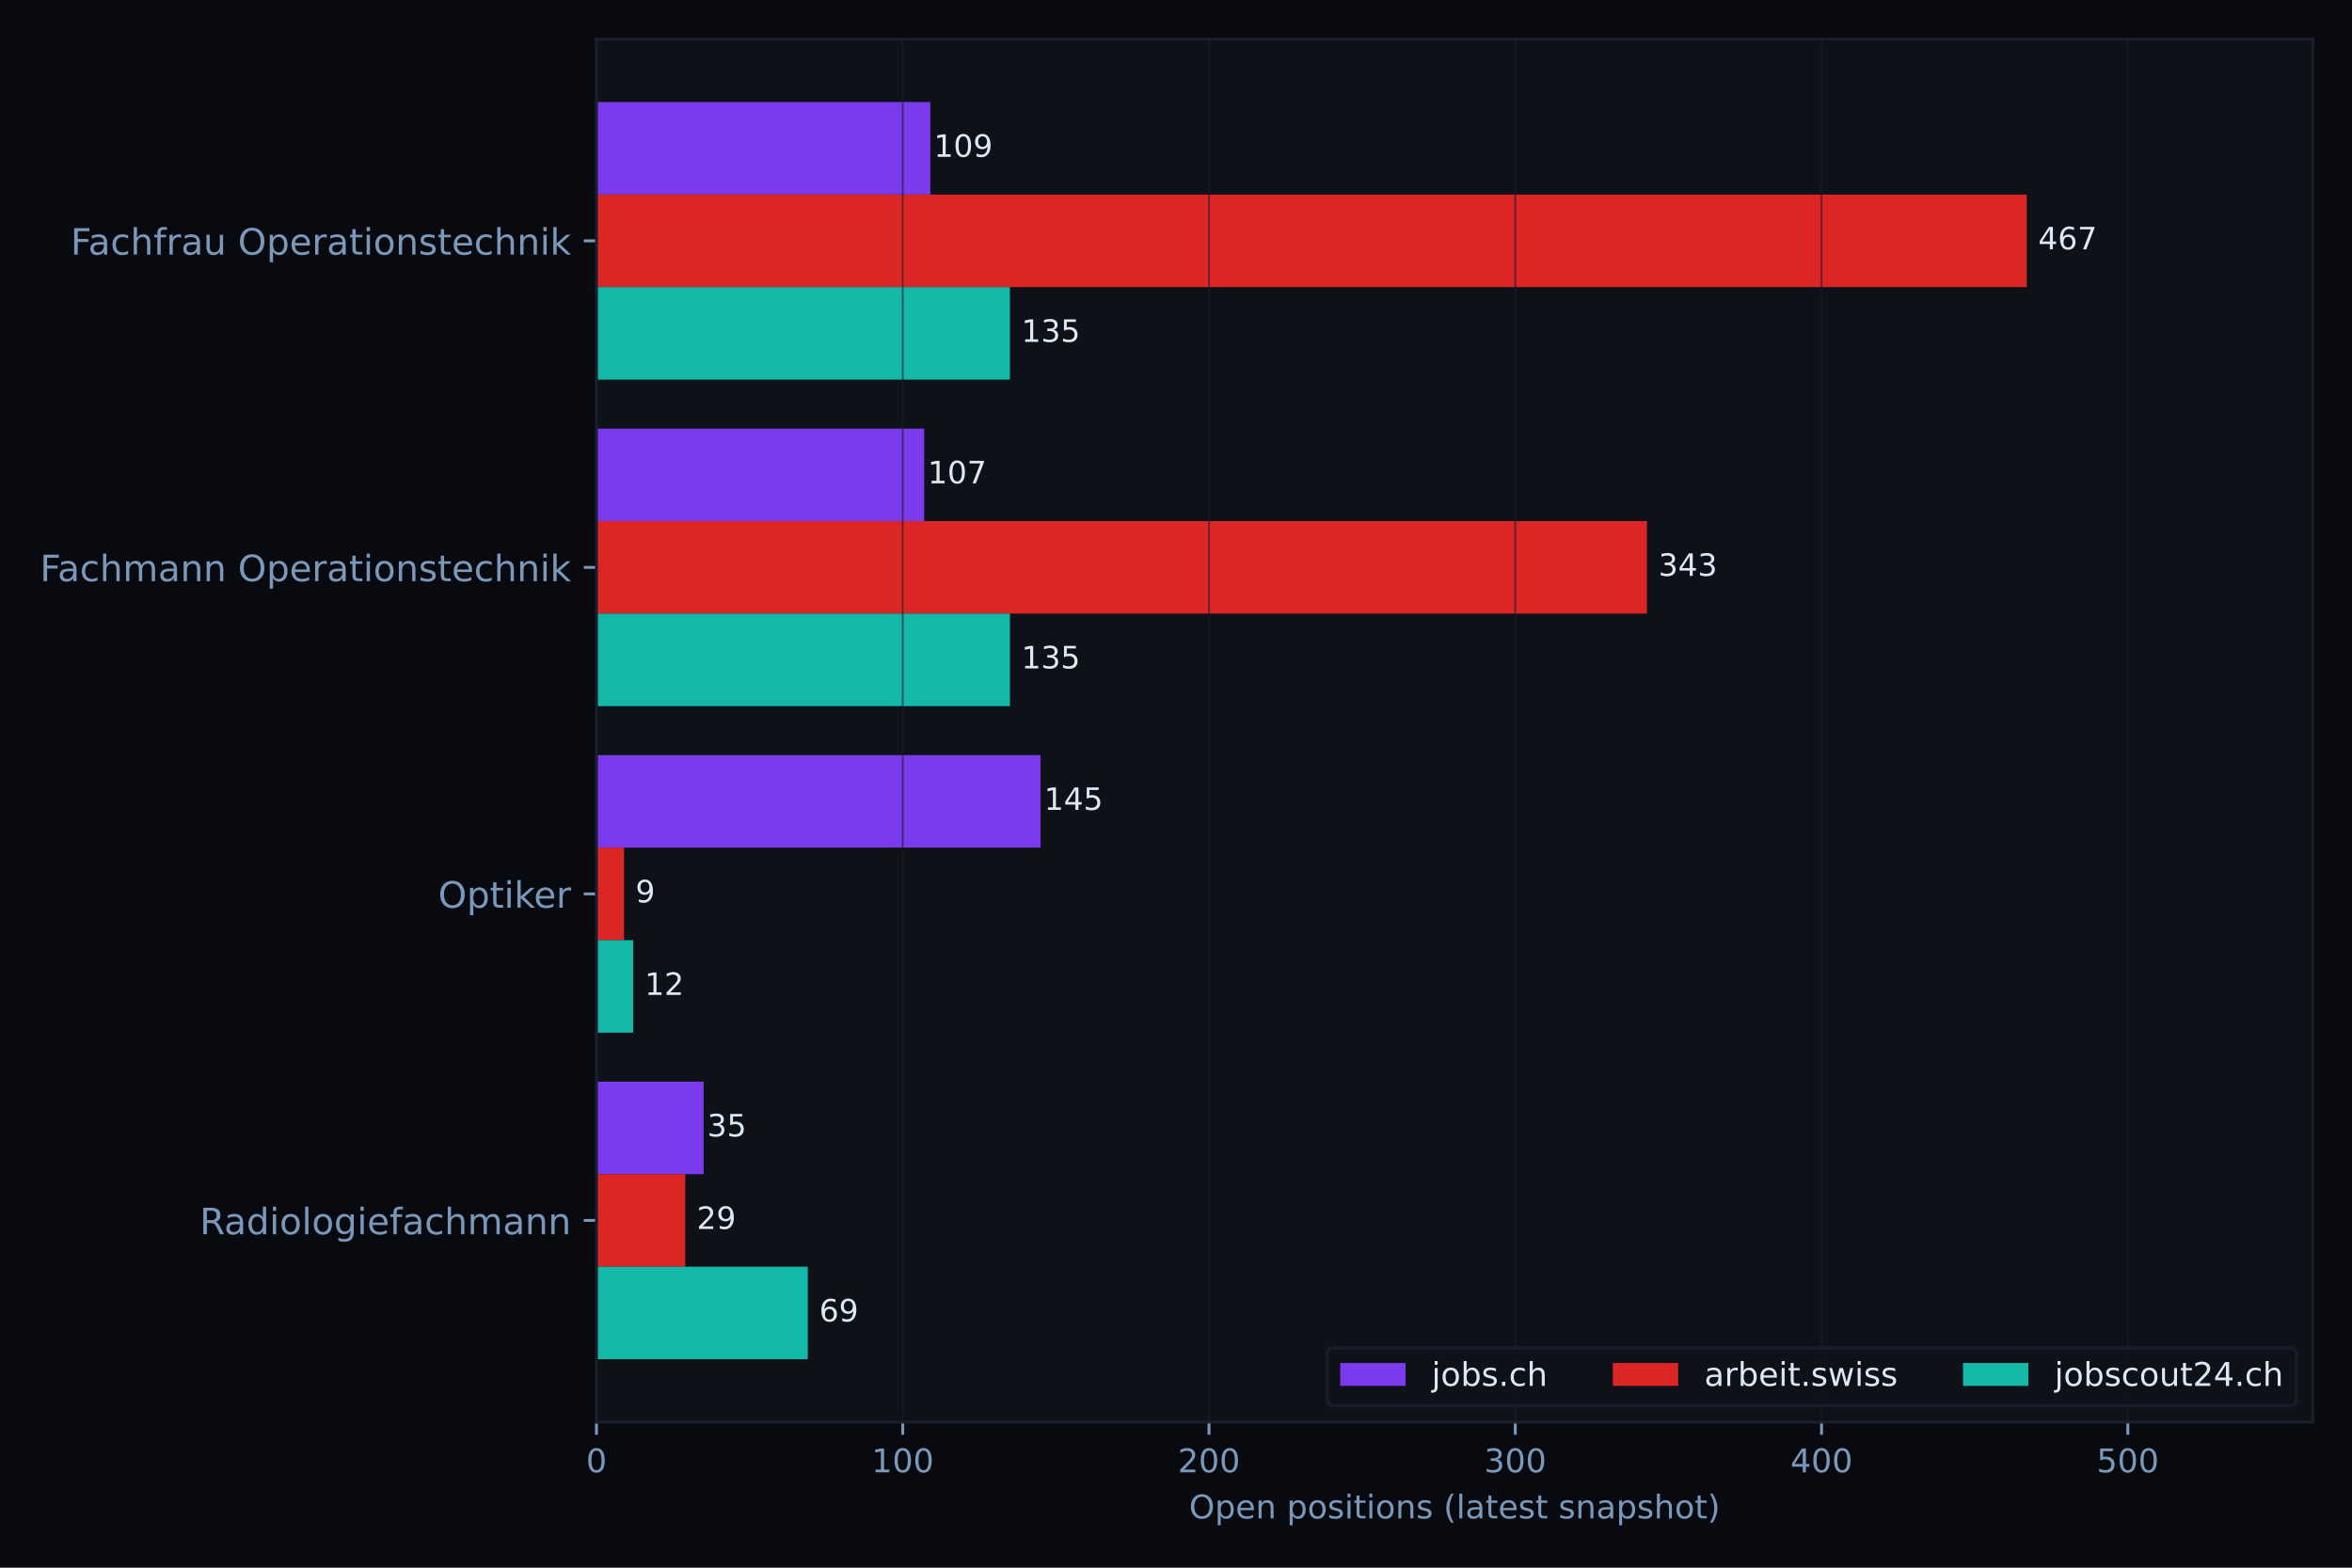
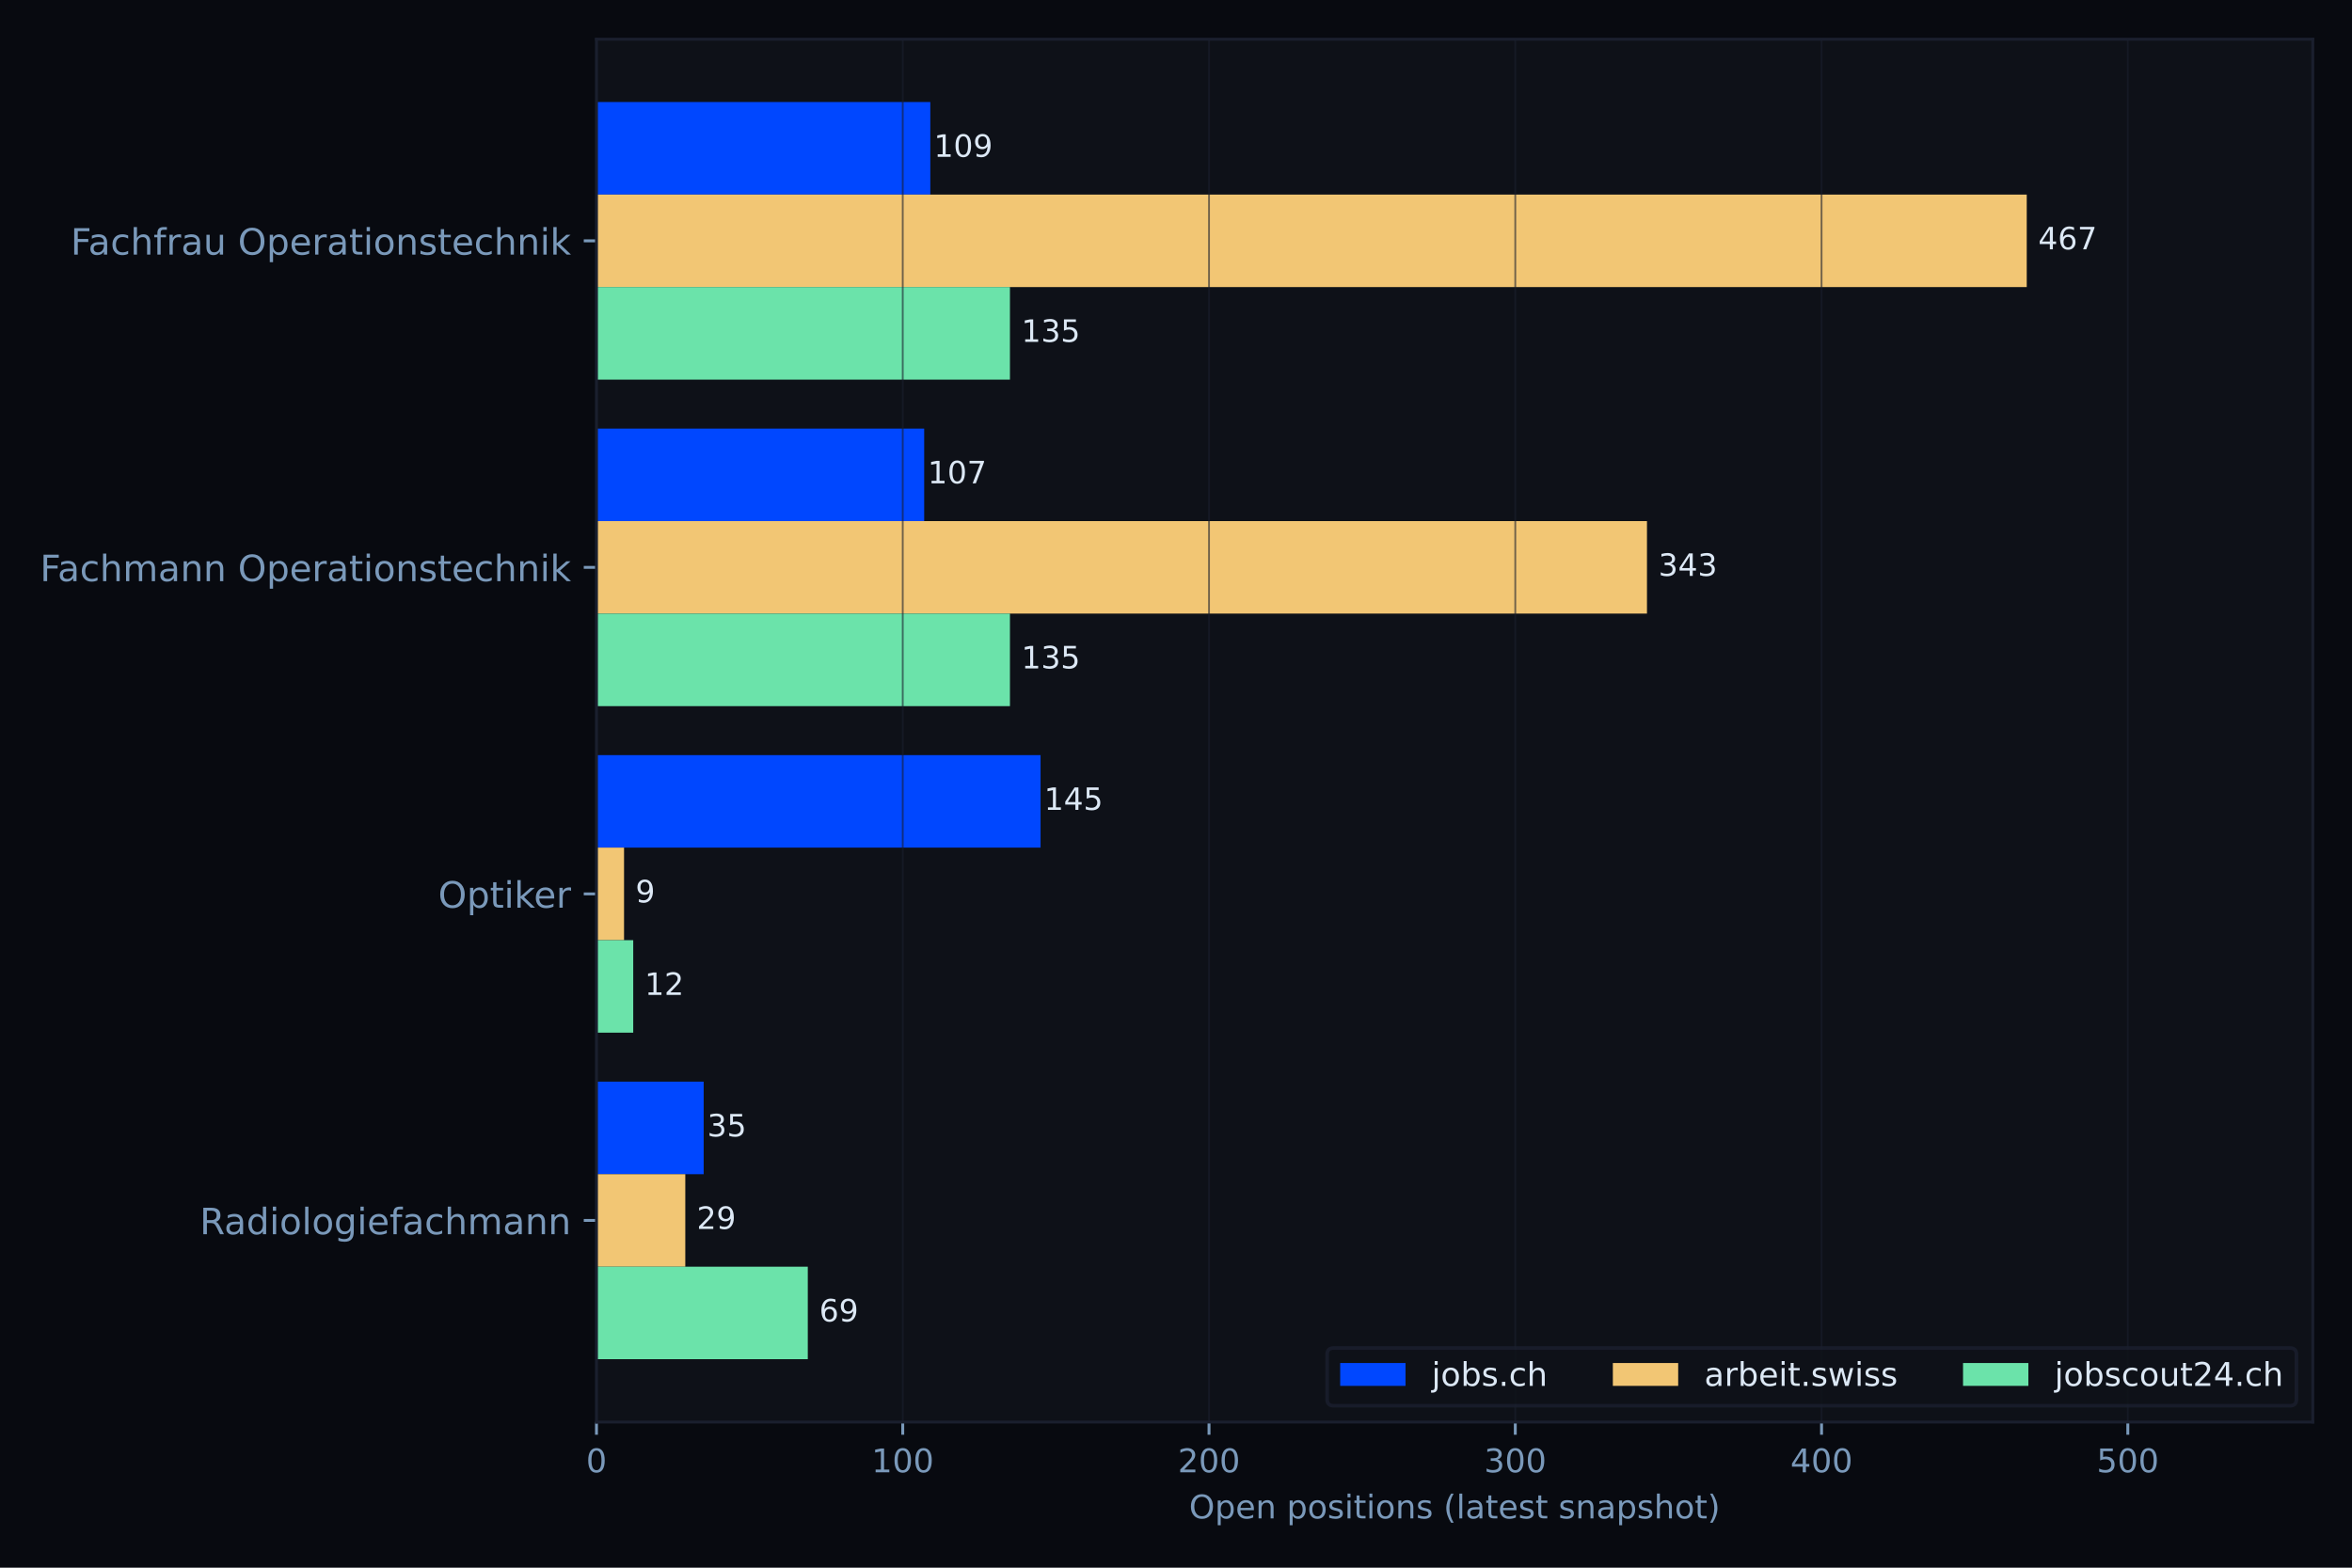
<svg xmlns="http://www.w3.org/2000/svg" xmlns:xlink="http://www.w3.org/1999/xlink" width="648pt" height="432pt" viewBox="0 0 648 432" version="1.1">
  <defs>
    <style type="text/css">*{stroke-linejoin: round; stroke-linecap: butt}</style>
  </defs>
  <g id="figure_1">
    <g id="patch_1">
      <path d="M 0 432  L 648 432  L 648 0  L 0 0  z " style="fill: #080a10" />
    </g>
    <g id="axes_1">
      <g id="patch_2">
        <path d="M 164.336 391.873  L 637.2 391.873  L 637.2 10.8  L 164.336 10.8  z " style="fill: #0e1118" />
      </g>
      <g id="patch_3">
-         <path d="M 164.336 28.121  L 256.31 28.121  L 256.31 53.616  L 164.336 53.616  z " clip-path="url(#p403a630631)" style="fill: #7c3aed" />
+         <path d="M 164.336 28.121  L 256.31 28.121  L 256.31 53.616  L 164.336 53.616  z " clip-path="url(#p403a630631)" style="fill: #0047ff" />
      </g>
      <g id="patch_4">
-         <path d="M 164.336 118.103  L 254.623 118.103  L 254.623 143.598  L 164.336 143.598  z " clip-path="url(#p403a630631)" style="fill: #7c3aed" />
+         <path d="M 164.336 118.103  L 254.623 118.103  L 254.623 143.598  L 164.336 143.598  z " clip-path="url(#p403a630631)" style="fill: #0047ff" />
      </g>
      <g id="patch_5">
-         <path d="M 164.336 208.085  L 286.687 208.085  L 286.687 233.58  L 164.336 233.58  z " clip-path="url(#p403a630631)" style="fill: #7c3aed" />
+         <path d="M 164.336 208.085  L 286.687 208.085  L 286.687 233.58  L 164.336 233.58  z " clip-path="url(#p403a630631)" style="fill: #0047ff" />
      </g>
      <g id="patch_6">
-         <path d="M 164.336 298.067  L 193.869 298.067  L 193.869 323.562  L 164.336 323.562  z " clip-path="url(#p403a630631)" style="fill: #7c3aed" />
+         <path d="M 164.336 298.067  L 193.869 298.067  L 193.869 323.562  L 164.336 323.562  z " clip-path="url(#p403a630631)" style="fill: #0047ff" />
      </g>
      <g id="patch_7">
-         <path d="M 164.336 53.616  L 558.389 53.616  L 558.389 79.111  L 164.336 79.111  z " clip-path="url(#p403a630631)" style="fill: #dc2626" />
+         <path d="M 164.336 53.616  L 558.389 53.616  L 558.389 79.111  L 164.336 79.111  z " clip-path="url(#p403a630631)" style="fill: #f2c674" />
      </g>
      <g id="patch_8">
-         <path d="M 164.336 143.598  L 453.759 143.598  L 453.759 169.093  L 164.336 169.093  z " clip-path="url(#p403a630631)" style="fill: #dc2626" />
+         <path d="M 164.336 143.598  L 453.759 143.598  L 453.759 169.093  L 164.336 169.093  z " clip-path="url(#p403a630631)" style="fill: #f2c674" />
      </g>
      <g id="patch_9">
-         <path d="M 164.336 233.58  L 171.931 233.58  L 171.931 259.075  L 164.336 259.075  z " clip-path="url(#p403a630631)" style="fill: #dc2626" />
+         <path d="M 164.336 233.58  L 171.931 233.58  L 171.931 259.075  L 164.336 259.075  z " clip-path="url(#p403a630631)" style="fill: #f2c674" />
      </g>
      <g id="patch_10">
-         <path d="M 164.336 323.562  L 188.806 323.562  L 188.806 349.056  L 164.336 349.056  z " clip-path="url(#p403a630631)" style="fill: #dc2626" />
+         <path d="M 164.336 323.562  L 188.806 323.562  L 188.806 349.056  L 164.336 349.056  z " clip-path="url(#p403a630631)" style="fill: #f2c674" />
      </g>
      <g id="patch_11">
-         <path d="M 164.336 79.111  L 278.249 79.111  L 278.249 104.606  L 164.336 104.606  z " clip-path="url(#p403a630631)" style="fill: #14b8a6" />
+         <path d="M 164.336 79.111  L 278.249 79.111  L 278.249 104.606  L 164.336 104.606  z " clip-path="url(#p403a630631)" style="fill: #6be3aa" />
      </g>
      <g id="patch_12">
-         <path d="M 164.336 169.093  L 278.249 169.093  L 278.249 194.588  L 164.336 194.588  z " clip-path="url(#p403a630631)" style="fill: #14b8a6" />
+         <path d="M 164.336 169.093  L 278.249 169.093  L 278.249 194.588  L 164.336 194.588  z " clip-path="url(#p403a630631)" style="fill: #6be3aa" />
      </g>
      <g id="patch_13">
-         <path d="M 164.336 259.075  L 174.462 259.075  L 174.462 284.569  L 164.336 284.569  z " clip-path="url(#p403a630631)" style="fill: #14b8a6" />
+         <path d="M 164.336 259.075  L 174.462 259.075  L 174.462 284.569  L 164.336 284.569  z " clip-path="url(#p403a630631)" style="fill: #6be3aa" />
      </g>
      <g id="patch_14">
-         <path d="M 164.336 349.056  L 222.558 349.056  L 222.558 374.551  L 164.336 374.551  z " clip-path="url(#p403a630631)" style="fill: #14b8a6" />
+         <path d="M 164.336 349.056  L 222.558 349.056  L 222.558 374.551  L 164.336 374.551  z " clip-path="url(#p403a630631)" style="fill: #6be3aa" />
      </g>
      <g id="matplotlib.axis_1">
        <g id="xtick_1">
          <g id="line2d_1">
            <path d="M 164.336 391.873  L 164.336 10.8  " clip-path="url(#p403a630631)" style="fill: none; stroke: #1a1f2e; stroke-opacity: 0.6; stroke-width: 0.5; stroke-linecap: square" />
          </g>
          <g id="line2d_2">
            <defs>
              <path id="mff3be124f5" d="M 0 0  L 0 3.5  " style="stroke: #7a99ba; stroke-width: 0.8" />
            </defs>
            <g>
              <use xlink:href="#mff3be124f5" x="164.336" y="391.873" style="fill: #7a99ba; stroke: #7a99ba; stroke-width: 0.8" />
            </g>
          </g>
          <g id="text_1">
            <g style="fill: #7a99ba" transform="translate(161.4732 405.7113) scale(0.09 -0.09)">
              <defs>
                <path id="DejaVuSans-30" d="M 2034 4250  Q 1547 4250 1301 3770  Q 1056 3291 1056 2328  Q 1056 1369 1301 889  Q 1547 409 2034 409  Q 2525 409 2770 889  Q 3016 1369 3016 2328  Q 3016 3291 2770 3770  Q 2525 4250 2034 4250  z M 2034 4750  Q 2819 4750 3233 4129  Q 3647 3509 3647 2328  Q 3647 1150 3233 529  Q 2819 -91 2034 -91  Q 1250 -91 836 529  Q 422 1150 422 2328  Q 422 3509 836 4129  Q 1250 4750 2034 4750  z " transform="scale(0.015625)" />
              </defs>
              <use xlink:href="#DejaVuSans-30" />
            </g>
          </g>
        </g>
        <g id="xtick_2">
          <g id="line2d_3">
            <path d="M 248.716 391.873  L 248.716 10.8  " clip-path="url(#p403a630631)" style="fill: none; stroke: #1a1f2e; stroke-opacity: 0.6; stroke-width: 0.5; stroke-linecap: square" />
          </g>
          <g id="line2d_4">
            <g>
              <use xlink:href="#mff3be124f5" x="248.716" y="391.873" style="fill: #7a99ba; stroke: #7a99ba; stroke-width: 0.8" />
            </g>
          </g>
          <g id="text_2">
            <g style="fill: #7a99ba" transform="translate(240.1267 405.7113) scale(0.09 -0.09)">
              <defs>
                <path id="DejaVuSans-31" d="M 794 531  L 1825 531  L 1825 4091  L 703 3866  L 703 4441  L 1819 4666  L 2450 4666  L 2450 531  L 3481 531  L 3481 0  L 794 0  L 794 531  z " transform="scale(0.015625)" />
              </defs>
              <use xlink:href="#DejaVuSans-31" />
              <use xlink:href="#DejaVuSans-30" x="63.623" />
              <use xlink:href="#DejaVuSans-30" x="127.246" />
            </g>
          </g>
        </g>
        <g id="xtick_3">
          <g id="line2d_5">
            <path d="M 333.096 391.873  L 333.096 10.8  " clip-path="url(#p403a630631)" style="fill: none; stroke: #1a1f2e; stroke-opacity: 0.6; stroke-width: 0.5; stroke-linecap: square" />
          </g>
          <g id="line2d_6">
            <g>
              <use xlink:href="#mff3be124f5" x="333.096" y="391.873" style="fill: #7a99ba; stroke: #7a99ba; stroke-width: 0.8" />
            </g>
          </g>
          <g id="text_3">
            <g style="fill: #7a99ba" transform="translate(324.5063 405.7113) scale(0.09 -0.09)">
              <defs>
                <path id="DejaVuSans-32" d="M 1228 531  L 3431 531  L 3431 0  L 469 0  L 469 531  Q 828 903 1448 1529  Q 2069 2156 2228 2338  Q 2531 2678 2651 2914  Q 2772 3150 2772 3378  Q 2772 3750 2511 3984  Q 2250 4219 1831 4219  Q 1534 4219 1204 4116  Q 875 4013 500 3803  L 500 4441  Q 881 4594 1212 4672  Q 1544 4750 1819 4750  Q 2544 4750 2975 4387  Q 3406 4025 3406 3419  Q 3406 3131 3298 2873  Q 3191 2616 2906 2266  Q 2828 2175 2409 1742  Q 1991 1309 1228 531  z " transform="scale(0.015625)" />
              </defs>
              <use xlink:href="#DejaVuSans-32" />
              <use xlink:href="#DejaVuSans-30" x="63.623" />
              <use xlink:href="#DejaVuSans-30" x="127.246" />
            </g>
          </g>
        </g>
        <g id="xtick_4">
          <g id="line2d_7">
            <path d="M 417.475 391.873  L 417.475 10.8  " clip-path="url(#p403a630631)" style="fill: none; stroke: #1a1f2e; stroke-opacity: 0.6; stroke-width: 0.5; stroke-linecap: square" />
          </g>
          <g id="line2d_8">
            <g>
              <use xlink:href="#mff3be124f5" x="417.475" y="391.873" style="fill: #7a99ba; stroke: #7a99ba; stroke-width: 0.8" />
            </g>
          </g>
          <g id="text_4">
            <g style="fill: #7a99ba" transform="translate(408.886 405.7113) scale(0.09 -0.09)">
              <defs>
                <path id="DejaVuSans-33" d="M 2597 2516  Q 3050 2419 3304 2112  Q 3559 1806 3559 1356  Q 3559 666 3084 287  Q 2609 -91 1734 -91  Q 1441 -91 1130 -33  Q 819 25 488 141  L 488 750  Q 750 597 1062 519  Q 1375 441 1716 441  Q 2309 441 2620 675  Q 2931 909 2931 1356  Q 2931 1769 2642 2001  Q 2353 2234 1838 2234  L 1294 2234  L 1294 2753  L 1863 2753  Q 2328 2753 2575 2939  Q 2822 3125 2822 3475  Q 2822 3834 2567 4026  Q 2313 4219 1838 4219  Q 1578 4219 1281 4162  Q 984 4106 628 3988  L 628 4550  Q 988 4650 1302 4700  Q 1616 4750 1894 4750  Q 2613 4750 3031 4423  Q 3450 4097 3450 3541  Q 3450 3153 3228 2886  Q 3006 2619 2597 2516  z " transform="scale(0.015625)" />
              </defs>
              <use xlink:href="#DejaVuSans-33" />
              <use xlink:href="#DejaVuSans-30" x="63.623" />
              <use xlink:href="#DejaVuSans-30" x="127.246" />
            </g>
          </g>
        </g>
        <g id="xtick_5">
          <g id="line2d_9">
            <path d="M 501.855 391.873  L 501.855 10.8  " clip-path="url(#p403a630631)" style="fill: none; stroke: #1a1f2e; stroke-opacity: 0.6; stroke-width: 0.5; stroke-linecap: square" />
          </g>
          <g id="line2d_10">
            <g>
              <use xlink:href="#mff3be124f5" x="501.855" y="391.873" style="fill: #7a99ba; stroke: #7a99ba; stroke-width: 0.8" />
            </g>
          </g>
          <g id="text_5">
            <g style="fill: #7a99ba" transform="translate(493.2656 405.7113) scale(0.09 -0.09)">
              <defs>
                <path id="DejaVuSans-34" d="M 2419 4116  L 825 1625  L 2419 1625  L 2419 4116  z M 2253 4666  L 3047 4666  L 3047 1625  L 3713 1625  L 3713 1100  L 3047 1100  L 3047 0  L 2419 0  L 2419 1100  L 313 1100  L 313 1709  L 2253 4666  z " transform="scale(0.015625)" />
              </defs>
              <use xlink:href="#DejaVuSans-34" />
              <use xlink:href="#DejaVuSans-30" x="63.623" />
              <use xlink:href="#DejaVuSans-30" x="127.246" />
            </g>
          </g>
        </g>
        <g id="xtick_6">
          <g id="line2d_11">
            <path d="M 586.235 391.873  L 586.235 10.8  " clip-path="url(#p403a630631)" style="fill: none; stroke: #1a1f2e; stroke-opacity: 0.6; stroke-width: 0.5; stroke-linecap: square" />
          </g>
          <g id="line2d_12">
            <g>
              <use xlink:href="#mff3be124f5" x="586.235" y="391.873" style="fill: #7a99ba; stroke: #7a99ba; stroke-width: 0.8" />
            </g>
          </g>
          <g id="text_6">
            <g style="fill: #7a99ba" transform="translate(577.6453 405.7113) scale(0.09 -0.09)">
              <defs>
                <path id="DejaVuSans-35" d="M 691 4666  L 3169 4666  L 3169 4134  L 1269 4134  L 1269 2991  Q 1406 3038 1543 3061  Q 1681 3084 1819 3084  Q 2600 3084 3056 2656  Q 3513 2228 3513 1497  Q 3513 744 3044 326  Q 2575 -91 1722 -91  Q 1428 -91 1123 -41  Q 819 9 494 109  L 494 744  Q 775 591 1075 516  Q 1375 441 1709 441  Q 2250 441 2565 725  Q 2881 1009 2881 1497  Q 2881 1984 2565 2268  Q 2250 2553 1709 2553  Q 1456 2553 1204 2497  Q 953 2441 691 2322  L 691 4666  z " transform="scale(0.015625)" />
              </defs>
              <use xlink:href="#DejaVuSans-35" />
              <use xlink:href="#DejaVuSans-30" x="63.623" />
              <use xlink:href="#DejaVuSans-30" x="127.246" />
            </g>
          </g>
        </g>
        <g id="text_7">
          <g style="fill: #7a99ba" transform="translate(327.6045 418.4216) scale(0.09 -0.09)">
            <defs>
              <path id="DejaVuSans-4f" d="M 2522 4238  Q 1834 4238 1429 3725  Q 1025 3213 1025 2328  Q 1025 1447 1429 934  Q 1834 422 2522 422  Q 3209 422 3611 934  Q 4013 1447 4013 2328  Q 4013 3213 3611 3725  Q 3209 4238 2522 4238  z M 2522 4750  Q 3503 4750 4090 4092  Q 4678 3434 4678 2328  Q 4678 1225 4090 567  Q 3503 -91 2522 -91  Q 1538 -91 948 565  Q 359 1222 359 2328  Q 359 3434 948 4092  Q 1538 4750 2522 4750  z " transform="scale(0.015625)" />
              <path id="DejaVuSans-70" d="M 1159 525  L 1159 -1331  L 581 -1331  L 581 3500  L 1159 3500  L 1159 2969  Q 1341 3281 1617 3432  Q 1894 3584 2278 3584  Q 2916 3584 3314 3078  Q 3713 2572 3713 1747  Q 3713 922 3314 415  Q 2916 -91 2278 -91  Q 1894 -91 1617 61  Q 1341 213 1159 525  z M 3116 1747  Q 3116 2381 2855 2742  Q 2594 3103 2138 3103  Q 1681 3103 1420 2742  Q 1159 2381 1159 1747  Q 1159 1113 1420 752  Q 1681 391 2138 391  Q 2594 391 2855 752  Q 3116 1113 3116 1747  z " transform="scale(0.015625)" />
              <path id="DejaVuSans-65" d="M 3597 1894  L 3597 1613  L 953 1613  Q 991 1019 1311 708  Q 1631 397 2203 397  Q 2534 397 2845 478  Q 3156 559 3463 722  L 3463 178  Q 3153 47 2828 -22  Q 2503 -91 2169 -91  Q 1331 -91 842 396  Q 353 884 353 1716  Q 353 2575 817 3079  Q 1281 3584 2069 3584  Q 2775 3584 3186 3129  Q 3597 2675 3597 1894  z M 3022 2063  Q 3016 2534 2758 2815  Q 2500 3097 2075 3097  Q 1594 3097 1305 2825  Q 1016 2553 972 2059  L 3022 2063  z " transform="scale(0.015625)" />
              <path id="DejaVuSans-6e" d="M 3513 2113  L 3513 0  L 2938 0  L 2938 2094  Q 2938 2591 2744 2837  Q 2550 3084 2163 3084  Q 1697 3084 1428 2787  Q 1159 2491 1159 1978  L 1159 0  L 581 0  L 581 3500  L 1159 3500  L 1159 2956  Q 1366 3272 1645 3428  Q 1925 3584 2291 3584  Q 2894 3584 3203 3211  Q 3513 2838 3513 2113  z " transform="scale(0.015625)" />
              <path id="DejaVuSans-20" transform="scale(0.015625)" />
              <path id="DejaVuSans-6f" d="M 1959 3097  Q 1497 3097 1228 2736  Q 959 2375 959 1747  Q 959 1119 1226 758  Q 1494 397 1959 397  Q 2419 397 2687 759  Q 2956 1122 2956 1747  Q 2956 2369 2687 2733  Q 2419 3097 1959 3097  z M 1959 3584  Q 2709 3584 3137 3096  Q 3566 2609 3566 1747  Q 3566 888 3137 398  Q 2709 -91 1959 -91  Q 1206 -91 779 398  Q 353 888 353 1747  Q 353 2609 779 3096  Q 1206 3584 1959 3584  z " transform="scale(0.015625)" />
              <path id="DejaVuSans-73" d="M 2834 3397  L 2834 2853  Q 2591 2978 2328 3040  Q 2066 3103 1784 3103  Q 1356 3103 1142 2972  Q 928 2841 928 2578  Q 928 2378 1081 2264  Q 1234 2150 1697 2047  L 1894 2003  Q 2506 1872 2764 1633  Q 3022 1394 3022 966  Q 3022 478 2636 193  Q 2250 -91 1575 -91  Q 1294 -91 989 -36  Q 684 19 347 128  L 347 722  Q 666 556 975 473  Q 1284 391 1588 391  Q 1994 391 2212 530  Q 2431 669 2431 922  Q 2431 1156 2273 1281  Q 2116 1406 1581 1522  L 1381 1569  Q 847 1681 609 1914  Q 372 2147 372 2553  Q 372 3047 722 3315  Q 1072 3584 1716 3584  Q 2034 3584 2315 3537  Q 2597 3491 2834 3397  z " transform="scale(0.015625)" />
              <path id="DejaVuSans-69" d="M 603 3500  L 1178 3500  L 1178 0  L 603 0  L 603 3500  z M 603 4863  L 1178 4863  L 1178 4134  L 603 4134  L 603 4863  z " transform="scale(0.015625)" />
              <path id="DejaVuSans-74" d="M 1172 4494  L 1172 3500  L 2356 3500  L 2356 3053  L 1172 3053  L 1172 1153  Q 1172 725 1289 603  Q 1406 481 1766 481  L 2356 481  L 2356 0  L 1766 0  Q 1100 0 847 248  Q 594 497 594 1153  L 594 3053  L 172 3053  L 172 3500  L 594 3500  L 594 4494  L 1172 4494  z " transform="scale(0.015625)" />
              <path id="DejaVuSans-28" d="M 1984 4856  Q 1566 4138 1362 3434  Q 1159 2731 1159 2009  Q 1159 1288 1364 580  Q 1569 -128 1984 -844  L 1484 -844  Q 1016 -109 783 600  Q 550 1309 550 2009  Q 550 2706 781 3412  Q 1013 4119 1484 4856  L 1984 4856  z " transform="scale(0.015625)" />
              <path id="DejaVuSans-6c" d="M 603 4863  L 1178 4863  L 1178 0  L 603 0  L 603 4863  z " transform="scale(0.015625)" />
              <path id="DejaVuSans-61" d="M 2194 1759  Q 1497 1759 1228 1600  Q 959 1441 959 1056  Q 959 750 1161 570  Q 1363 391 1709 391  Q 2188 391 2477 730  Q 2766 1069 2766 1631  L 2766 1759  L 2194 1759  z M 3341 1997  L 3341 0  L 2766 0  L 2766 531  Q 2569 213 2275 61  Q 1981 -91 1556 -91  Q 1019 -91 701 211  Q 384 513 384 1019  Q 384 1609 779 1909  Q 1175 2209 1959 2209  L 2766 2209  L 2766 2266  Q 2766 2663 2505 2880  Q 2244 3097 1772 3097  Q 1472 3097 1187 3025  Q 903 2953 641 2809  L 641 3341  Q 956 3463 1253 3523  Q 1550 3584 1831 3584  Q 2591 3584 2966 3190  Q 3341 2797 3341 1997  z " transform="scale(0.015625)" />
              <path id="DejaVuSans-68" d="M 3513 2113  L 3513 0  L 2938 0  L 2938 2094  Q 2938 2591 2744 2837  Q 2550 3084 2163 3084  Q 1697 3084 1428 2787  Q 1159 2491 1159 1978  L 1159 0  L 581 0  L 581 4863  L 1159 4863  L 1159 2956  Q 1366 3272 1645 3428  Q 1925 3584 2291 3584  Q 2894 3584 3203 3211  Q 3513 2838 3513 2113  z " transform="scale(0.015625)" />
              <path id="DejaVuSans-29" d="M 513 4856  L 1013 4856  Q 1481 4119 1714 3412  Q 1947 2706 1947 2009  Q 1947 1309 1714 600  Q 1481 -109 1013 -844  L 513 -844  Q 928 -128 1133 580  Q 1338 1288 1338 2009  Q 1338 2731 1133 3434  Q 928 4138 513 4856  z " transform="scale(0.015625)" />
            </defs>
            <use xlink:href="#DejaVuSans-4f" />
            <use xlink:href="#DejaVuSans-70" x="78.711" />
            <use xlink:href="#DejaVuSans-65" x="142.188" />
            <use xlink:href="#DejaVuSans-6e" x="203.711" />
            <use xlink:href="#DejaVuSans-20" x="267.09" />
            <use xlink:href="#DejaVuSans-70" x="298.877" />
            <use xlink:href="#DejaVuSans-6f" x="362.354" />
            <use xlink:href="#DejaVuSans-73" x="423.535" />
            <use xlink:href="#DejaVuSans-69" x="475.635" />
            <use xlink:href="#DejaVuSans-74" x="503.418" />
            <use xlink:href="#DejaVuSans-69" x="542.627" />
            <use xlink:href="#DejaVuSans-6f" x="570.41" />
            <use xlink:href="#DejaVuSans-6e" x="631.592" />
            <use xlink:href="#DejaVuSans-73" x="694.971" />
            <use xlink:href="#DejaVuSans-20" x="747.07" />
            <use xlink:href="#DejaVuSans-28" x="778.857" />
            <use xlink:href="#DejaVuSans-6c" x="817.871" />
            <use xlink:href="#DejaVuSans-61" x="845.654" />
            <use xlink:href="#DejaVuSans-74" x="906.934" />
            <use xlink:href="#DejaVuSans-65" x="946.143" />
            <use xlink:href="#DejaVuSans-73" x="1007.666" />
            <use xlink:href="#DejaVuSans-74" x="1059.766" />
            <use xlink:href="#DejaVuSans-20" x="1098.975" />
            <use xlink:href="#DejaVuSans-73" x="1130.762" />
            <use xlink:href="#DejaVuSans-6e" x="1182.861" />
            <use xlink:href="#DejaVuSans-61" x="1246.24" />
            <use xlink:href="#DejaVuSans-70" x="1307.52" />
            <use xlink:href="#DejaVuSans-73" x="1370.996" />
            <use xlink:href="#DejaVuSans-68" x="1423.096" />
            <use xlink:href="#DejaVuSans-6f" x="1486.475" />
            <use xlink:href="#DejaVuSans-74" x="1547.656" />
            <use xlink:href="#DejaVuSans-29" x="1586.865" />
          </g>
        </g>
      </g>
      <g id="matplotlib.axis_2">
        <g id="ytick_1">
          <g id="line2d_13">
            <defs>
              <path id="mdf66c61492" d="M 0 0  L -3.5 0  " style="stroke: #7a99ba; stroke-width: 0.8" />
            </defs>
            <g>
              <use xlink:href="#mdf66c61492" x="164.336" y="66.364" style="fill: #7a99ba; stroke: #7a99ba; stroke-width: 0.8" />
            </g>
          </g>
          <g id="text_8">
            <g style="fill: #7a99ba" transform="translate(19.46605 70.16295) scale(0.1 -0.1)">
              <defs>
                <path id="DejaVuSans-46" d="M 628 4666  L 3309 4666  L 3309 4134  L 1259 4134  L 1259 2759  L 3109 2759  L 3109 2228  L 1259 2228  L 1259 0  L 628 0  L 628 4666  z " transform="scale(0.015625)" />
                <path id="DejaVuSans-63" d="M 3122 3366  L 3122 2828  Q 2878 2963 2633 3030  Q 2388 3097 2138 3097  Q 1578 3097 1268 2742  Q 959 2388 959 1747  Q 959 1106 1268 751  Q 1578 397 2138 397  Q 2388 397 2633 464  Q 2878 531 3122 666  L 3122 134  Q 2881 22 2623 -34  Q 2366 -91 2075 -91  Q 1284 -91 818 406  Q 353 903 353 1747  Q 353 2603 823 3093  Q 1294 3584 2113 3584  Q 2378 3584 2631 3529  Q 2884 3475 3122 3366  z " transform="scale(0.015625)" />
                <path id="DejaVuSans-66" d="M 2375 4863  L 2375 4384  L 1825 4384  Q 1516 4384 1395 4259  Q 1275 4134 1275 3809  L 1275 3500  L 2222 3500  L 2222 3053  L 1275 3053  L 1275 0  L 697 0  L 697 3053  L 147 3053  L 147 3500  L 697 3500  L 697 3744  Q 697 4328 969 4595  Q 1241 4863 1831 4863  L 2375 4863  z " transform="scale(0.015625)" />
                <path id="DejaVuSans-72" d="M 2631 2963  Q 2534 3019 2420 3045  Q 2306 3072 2169 3072  Q 1681 3072 1420 2755  Q 1159 2438 1159 1844  L 1159 0  L 581 0  L 581 3500  L 1159 3500  L 1159 2956  Q 1341 3275 1631 3429  Q 1922 3584 2338 3584  Q 2397 3584 2469 3576  Q 2541 3569 2628 3553  L 2631 2963  z " transform="scale(0.015625)" />
                <path id="DejaVuSans-75" d="M 544 1381  L 544 3500  L 1119 3500  L 1119 1403  Q 1119 906 1312 657  Q 1506 409 1894 409  Q 2359 409 2629 706  Q 2900 1003 2900 1516  L 2900 3500  L 3475 3500  L 3475 0  L 2900 0  L 2900 538  Q 2691 219 2414 64  Q 2138 -91 1772 -91  Q 1169 -91 856 284  Q 544 659 544 1381  z M 1991 3584  L 1991 3584  z " transform="scale(0.015625)" />
                <path id="DejaVuSans-6b" d="M 581 4863  L 1159 4863  L 1159 1991  L 2875 3500  L 3609 3500  L 1753 1863  L 3688 0  L 2938 0  L 1159 1709  L 1159 0  L 581 0  L 581 4863  z " transform="scale(0.015625)" />
              </defs>
              <use xlink:href="#DejaVuSans-46" />
              <use xlink:href="#DejaVuSans-61" x="48.395" />
              <use xlink:href="#DejaVuSans-63" x="109.674" />
              <use xlink:href="#DejaVuSans-68" x="164.654" />
              <use xlink:href="#DejaVuSans-66" x="228.033" />
              <use xlink:href="#DejaVuSans-72" x="263.238" />
              <use xlink:href="#DejaVuSans-61" x="304.352" />
              <use xlink:href="#DejaVuSans-75" x="365.631" />
              <use xlink:href="#DejaVuSans-20" x="429.01" />
              <use xlink:href="#DejaVuSans-4f" x="460.797" />
              <use xlink:href="#DejaVuSans-70" x="539.508" />
              <use xlink:href="#DejaVuSans-65" x="602.984" />
              <use xlink:href="#DejaVuSans-72" x="664.508" />
              <use xlink:href="#DejaVuSans-61" x="705.621" />
              <use xlink:href="#DejaVuSans-74" x="766.9" />
              <use xlink:href="#DejaVuSans-69" x="806.109" />
              <use xlink:href="#DejaVuSans-6f" x="833.893" />
              <use xlink:href="#DejaVuSans-6e" x="895.074" />
              <use xlink:href="#DejaVuSans-73" x="958.453" />
              <use xlink:href="#DejaVuSans-74" x="1010.553" />
              <use xlink:href="#DejaVuSans-65" x="1049.762" />
              <use xlink:href="#DejaVuSans-63" x="1111.285" />
              <use xlink:href="#DejaVuSans-68" x="1166.266" />
              <use xlink:href="#DejaVuSans-6e" x="1229.645" />
              <use xlink:href="#DejaVuSans-69" x="1293.023" />
              <use xlink:href="#DejaVuSans-6b" x="1320.807" />
            </g>
          </g>
        </g>
        <g id="ytick_2">
          <g id="line2d_14">
            <g>
              <use xlink:href="#mdf66c61492" x="164.336" y="156.345" style="fill: #7a99ba; stroke: #7a99ba; stroke-width: 0.8" />
            </g>
          </g>
          <g id="text_9">
            <g style="fill: #7a99ba" transform="translate(11.01918 160.1447) scale(0.1 -0.1)">
              <defs>
                <path id="DejaVuSans-6d" d="M 3328 2828  Q 3544 3216 3844 3400  Q 4144 3584 4550 3584  Q 5097 3584 5394 3201  Q 5691 2819 5691 2113  L 5691 0  L 5113 0  L 5113 2094  Q 5113 2597 4934 2840  Q 4756 3084 4391 3084  Q 3944 3084 3684 2787  Q 3425 2491 3425 1978  L 3425 0  L 2847 0  L 2847 2094  Q 2847 2600 2669 2842  Q 2491 3084 2119 3084  Q 1678 3084 1418 2786  Q 1159 2488 1159 1978  L 1159 0  L 581 0  L 581 3500  L 1159 3500  L 1159 2956  Q 1356 3278 1631 3431  Q 1906 3584 2284 3584  Q 2666 3584 2933 3390  Q 3200 3197 3328 2828  z " transform="scale(0.015625)" />
              </defs>
              <use xlink:href="#DejaVuSans-46" />
              <use xlink:href="#DejaVuSans-61" x="48.395" />
              <use xlink:href="#DejaVuSans-63" x="109.674" />
              <use xlink:href="#DejaVuSans-68" x="164.654" />
              <use xlink:href="#DejaVuSans-6d" x="228.033" />
              <use xlink:href="#DejaVuSans-61" x="325.445" />
              <use xlink:href="#DejaVuSans-6e" x="386.725" />
              <use xlink:href="#DejaVuSans-6e" x="450.104" />
              <use xlink:href="#DejaVuSans-20" x="513.482" />
              <use xlink:href="#DejaVuSans-4f" x="545.27" />
              <use xlink:href="#DejaVuSans-70" x="623.98" />
              <use xlink:href="#DejaVuSans-65" x="687.457" />
              <use xlink:href="#DejaVuSans-72" x="748.98" />
              <use xlink:href="#DejaVuSans-61" x="790.094" />
              <use xlink:href="#DejaVuSans-74" x="851.373" />
              <use xlink:href="#DejaVuSans-69" x="890.582" />
              <use xlink:href="#DejaVuSans-6f" x="918.365" />
              <use xlink:href="#DejaVuSans-6e" x="979.547" />
              <use xlink:href="#DejaVuSans-73" x="1042.926" />
              <use xlink:href="#DejaVuSans-74" x="1095.025" />
              <use xlink:href="#DejaVuSans-65" x="1134.234" />
              <use xlink:href="#DejaVuSans-63" x="1195.758" />
              <use xlink:href="#DejaVuSans-68" x="1250.738" />
              <use xlink:href="#DejaVuSans-6e" x="1314.117" />
              <use xlink:href="#DejaVuSans-69" x="1377.496" />
              <use xlink:href="#DejaVuSans-6b" x="1405.279" />
            </g>
          </g>
        </g>
        <g id="ytick_3">
          <g id="line2d_15">
            <g>
              <use xlink:href="#mdf66c61492" x="164.336" y="246.327" style="fill: #7a99ba; stroke: #7a99ba; stroke-width: 0.8" />
            </g>
          </g>
          <g id="text_10">
            <g style="fill: #7a99ba" transform="translate(120.7254 250.1265) scale(0.1 -0.1)">
              <use xlink:href="#DejaVuSans-4f" />
              <use xlink:href="#DejaVuSans-70" x="78.711" />
              <use xlink:href="#DejaVuSans-74" x="142.188" />
              <use xlink:href="#DejaVuSans-69" x="181.396" />
              <use xlink:href="#DejaVuSans-6b" x="209.18" />
              <use xlink:href="#DejaVuSans-65" x="263.465" />
              <use xlink:href="#DejaVuSans-72" x="324.988" />
            </g>
          </g>
        </g>
        <g id="ytick_4">
          <g id="line2d_16">
            <g>
              <use xlink:href="#mdf66c61492" x="164.336" y="336.309" style="fill: #7a99ba; stroke: #7a99ba; stroke-width: 0.8" />
            </g>
          </g>
          <g id="text_11">
            <g style="fill: #7a99ba" transform="translate(55.0348 340.1082) scale(0.1 -0.1)">
              <defs>
                <path id="DejaVuSans-52" d="M 2841 2188  Q 3044 2119 3236 1894  Q 3428 1669 3622 1275  L 4263 0  L 3584 0  L 2988 1197  Q 2756 1666 2539 1819  Q 2322 1972 1947 1972  L 1259 1972  L 1259 0  L 628 0  L 628 4666  L 2053 4666  Q 2853 4666 3247 4331  Q 3641 3997 3641 3322  Q 3641 2881 3436 2590  Q 3231 2300 2841 2188  z M 1259 4147  L 1259 2491  L 2053 2491  Q 2509 2491 2742 2702  Q 2975 2913 2975 3322  Q 2975 3731 2742 3939  Q 2509 4147 2053 4147  L 1259 4147  z " transform="scale(0.015625)" />
                <path id="DejaVuSans-64" d="M 2906 2969  L 2906 4863  L 3481 4863  L 3481 0  L 2906 0  L 2906 525  Q 2725 213 2448 61  Q 2172 -91 1784 -91  Q 1150 -91 751 415  Q 353 922 353 1747  Q 353 2572 751 3078  Q 1150 3584 1784 3584  Q 2172 3584 2448 3432  Q 2725 3281 2906 2969  z M 947 1747  Q 947 1113 1208 752  Q 1469 391 1925 391  Q 2381 391 2643 752  Q 2906 1113 2906 1747  Q 2906 2381 2643 2742  Q 2381 3103 1925 3103  Q 1469 3103 1208 2742  Q 947 2381 947 1747  z " transform="scale(0.015625)" />
                <path id="DejaVuSans-67" d="M 2906 1791  Q 2906 2416 2648 2759  Q 2391 3103 1925 3103  Q 1463 3103 1205 2759  Q 947 2416 947 1791  Q 947 1169 1205 825  Q 1463 481 1925 481  Q 2391 481 2648 825  Q 2906 1169 2906 1791  z M 3481 434  Q 3481 -459 3084 -895  Q 2688 -1331 1869 -1331  Q 1566 -1331 1297 -1286  Q 1028 -1241 775 -1147  L 775 -588  Q 1028 -725 1275 -790  Q 1522 -856 1778 -856  Q 2344 -856 2625 -561  Q 2906 -266 2906 331  L 2906 616  Q 2728 306 2450 153  Q 2172 0 1784 0  Q 1141 0 747 490  Q 353 981 353 1791  Q 353 2603 747 3093  Q 1141 3584 1784 3584  Q 2172 3584 2450 3431  Q 2728 3278 2906 2969  L 2906 3500  L 3481 3500  L 3481 434  z " transform="scale(0.015625)" />
              </defs>
              <use xlink:href="#DejaVuSans-52" />
              <use xlink:href="#DejaVuSans-61" x="67.232" />
              <use xlink:href="#DejaVuSans-64" x="128.512" />
              <use xlink:href="#DejaVuSans-69" x="191.988" />
              <use xlink:href="#DejaVuSans-6f" x="219.771" />
              <use xlink:href="#DejaVuSans-6c" x="280.953" />
              <use xlink:href="#DejaVuSans-6f" x="308.736" />
              <use xlink:href="#DejaVuSans-67" x="369.918" />
              <use xlink:href="#DejaVuSans-69" x="433.395" />
              <use xlink:href="#DejaVuSans-65" x="461.178" />
              <use xlink:href="#DejaVuSans-66" x="522.701" />
              <use xlink:href="#DejaVuSans-61" x="557.906" />
              <use xlink:href="#DejaVuSans-63" x="619.186" />
              <use xlink:href="#DejaVuSans-68" x="674.166" />
              <use xlink:href="#DejaVuSans-6d" x="737.545" />
              <use xlink:href="#DejaVuSans-61" x="834.957" />
              <use xlink:href="#DejaVuSans-6e" x="896.236" />
              <use xlink:href="#DejaVuSans-6e" x="959.615" />
            </g>
          </g>
        </g>
      </g>
      <g id="patch_15">
        <path d="M 164.336 391.873  L 164.336 10.8  " style="fill: none; stroke: #1a1f2e; stroke-width: 0.8; stroke-linejoin: miter; stroke-linecap: square" />
      </g>
      <g id="patch_16">
        <path d="M 637.2 391.873  L 637.2 10.8  " style="fill: none; stroke: #1a1f2e; stroke-width: 0.8; stroke-linejoin: miter; stroke-linecap: square" />
      </g>
      <g id="patch_17">
        <path d="M 164.336 391.873  L 637.2 391.873  " style="fill: none; stroke: #1a1f2e; stroke-width: 0.8; stroke-linejoin: miter; stroke-linecap: square" />
      </g>
      <g id="patch_18">
        <path d="M 164.336 10.8  L 637.2 10.8  " style="fill: none; stroke: #1a1f2e; stroke-width: 0.8; stroke-linejoin: miter; stroke-linecap: square" />
      </g>
      <g id="text_12">
        <g style="fill: #dce8f5" transform="translate(257.289 43.21437) scale(0.085 -0.085)">
          <defs>
            <path id="DejaVuSans-39" d="M 703 97  L 703 672  Q 941 559 1184 500  Q 1428 441 1663 441  Q 2288 441 2617 861  Q 2947 1281 2994 2138  Q 2813 1869 2534 1725  Q 2256 1581 1919 1581  Q 1219 1581 811 2004  Q 403 2428 403 3163  Q 403 3881 828 4315  Q 1253 4750 1959 4750  Q 2769 4750 3195 4129  Q 3622 3509 3622 2328  Q 3622 1225 3098 567  Q 2575 -91 1691 -91  Q 1453 -91 1209 -44  Q 966 3 703 97  z M 1959 2075  Q 2384 2075 2632 2365  Q 2881 2656 2881 3163  Q 2881 3666 2632 3958  Q 2384 4250 1959 4250  Q 1534 4250 1286 3958  Q 1038 3666 1038 3163  Q 1038 2656 1286 2365  Q 1534 2075 1959 2075  z " transform="scale(0.015625)" />
          </defs>
          <use xlink:href="#DejaVuSans-31" />
          <use xlink:href="#DejaVuSans-30" x="63.623" />
          <use xlink:href="#DejaVuSans-39" x="127.246" />
        </g>
      </g>
      <g id="text_13">
        <g style="fill: #dce8f5" transform="translate(255.6014 133.1961) scale(0.085 -0.085)">
          <defs>
            <path id="DejaVuSans-37" d="M 525 4666  L 3525 4666  L 3525 4397  L 1831 0  L 1172 0  L 2766 4134  L 525 4134  L 525 4666  z " transform="scale(0.015625)" />
          </defs>
          <use xlink:href="#DejaVuSans-31" />
          <use xlink:href="#DejaVuSans-30" x="63.623" />
          <use xlink:href="#DejaVuSans-37" x="127.246" />
        </g>
      </g>
      <g id="text_14">
        <g style="fill: #dce8f5" transform="translate(287.6657 223.1779) scale(0.085 -0.085)">
          <use xlink:href="#DejaVuSans-31" />
          <use xlink:href="#DejaVuSans-34" x="63.623" />
          <use xlink:href="#DejaVuSans-35" x="127.246" />
        </g>
      </g>
      <g id="text_15">
        <g style="fill: #dce8f5" transform="translate(194.8481 313.1596) scale(0.085 -0.085)">
          <use xlink:href="#DejaVuSans-33" />
          <use xlink:href="#DejaVuSans-35" x="63.623" />
        </g>
      </g>
      <g id="text_16">
        <g style="fill: #dce8f5" transform="translate(561.5418 68.7092) scale(0.085 -0.085)">
          <defs>
            <path id="DejaVuSans-36" d="M 2113 2584  Q 1688 2584 1439 2293  Q 1191 2003 1191 1497  Q 1191 994 1439 701  Q 1688 409 2113 409  Q 2538 409 2786 701  Q 3034 994 3034 1497  Q 3034 2003 2786 2293  Q 2538 2584 2113 2584  z M 3366 4563  L 3366 3988  Q 3128 4100 2886 4159  Q 2644 4219 2406 4219  Q 1781 4219 1451 3797  Q 1122 3375 1075 2522  Q 1259 2794 1537 2939  Q 1816 3084 2150 3084  Q 2853 3084 3261 2657  Q 3669 2231 3669 1497  Q 3669 778 3244 343  Q 2819 -91 2113 -91  Q 1303 -91 875 529  Q 447 1150 447 2328  Q 447 3434 972 4092  Q 1497 4750 2381 4750  Q 2619 4750 2861 4703  Q 3103 4656 3366 4563  z " transform="scale(0.015625)" />
          </defs>
          <use xlink:href="#DejaVuSans-34" />
          <use xlink:href="#DejaVuSans-36" x="63.623" />
          <use xlink:href="#DejaVuSans-37" x="127.246" />
        </g>
      </g>
      <g id="text_17">
        <g style="fill: #dce8f5" transform="translate(456.911 158.691) scale(0.085 -0.085)">
          <use xlink:href="#DejaVuSans-33" />
          <use xlink:href="#DejaVuSans-34" x="63.623" />
          <use xlink:href="#DejaVuSans-33" x="127.246" />
        </g>
      </g>
      <g id="text_18">
        <g style="fill: #dce8f5" transform="translate(175.083 248.6727) scale(0.085 -0.085)">
          <use xlink:href="#DejaVuSans-39" />
        </g>
      </g>
      <g id="text_19">
        <g style="fill: #dce8f5" transform="translate(191.9589 338.6545) scale(0.085 -0.085)">
          <use xlink:href="#DejaVuSans-32" />
          <use xlink:href="#DejaVuSans-39" x="63.623" />
        </g>
      </g>
      <g id="text_20">
        <g style="fill: #dce8f5" transform="translate(281.4013 94.20403) scale(0.085 -0.085)">
          <use xlink:href="#DejaVuSans-31" />
          <use xlink:href="#DejaVuSans-33" x="63.623" />
          <use xlink:href="#DejaVuSans-35" x="127.246" />
        </g>
      </g>
      <g id="text_21">
        <g style="fill: #dce8f5" transform="translate(281.4013 184.1858) scale(0.085 -0.085)">
          <use xlink:href="#DejaVuSans-31" />
          <use xlink:href="#DejaVuSans-33" x="63.623" />
          <use xlink:href="#DejaVuSans-35" x="127.246" />
        </g>
      </g>
      <g id="text_22">
        <g style="fill: #dce8f5" transform="translate(177.6143 274.1675) scale(0.085 -0.085)">
          <use xlink:href="#DejaVuSans-31" />
          <use xlink:href="#DejaVuSans-32" x="63.623" />
        </g>
      </g>
      <g id="text_23">
        <g style="fill: #dce8f5" transform="translate(225.7108 364.1493) scale(0.085 -0.085)">
          <use xlink:href="#DejaVuSans-36" />
          <use xlink:href="#DejaVuSans-39" x="63.623" />
        </g>
      </g>
      <g id="legend_1">
        <g id="patch_19">
          <path d="M 367.435 387.373  L 630.9 387.373  Q 632.7 387.373 632.7 385.573  L 632.7 373.262  Q 632.7 371.462 630.9 371.462  L 367.435 371.462  Q 365.635 371.462 365.635 373.262  L 365.635 385.573  Q 365.635 387.373 367.435 387.373  z " style="fill: #0e1118; opacity: 0.8; stroke: #1a1f2e; stroke-linejoin: miter" />
        </g>
        <g id="patch_20">
-           <path d="M 369.235 381.901  L 387.235 381.901  L 387.235 375.601  L 369.235 375.601  z " style="fill: #7c3aed" />
+           <path d="M 369.235 381.901  L 387.235 381.901  L 387.235 375.601  L 369.235 375.601  z " style="fill: #0047ff" />
        </g>
        <g id="text_24">
          <g style="fill: #dce8f5" transform="translate(394.4348 381.901) scale(0.09 -0.09)">
            <defs>
              <path id="DejaVuSans-6a" d="M 603 3500  L 1178 3500  L 1178 -63  Q 1178 -731 923 -1031  Q 669 -1331 103 -1331  L -116 -1331  L -116 -844  L 38 -844  Q 366 -844 484 -692  Q 603 -541 603 -63  L 603 3500  z M 603 4863  L 1178 4863  L 1178 4134  L 603 4134  L 603 4863  z " transform="scale(0.015625)" />
              <path id="DejaVuSans-62" d="M 3116 1747  Q 3116 2381 2855 2742  Q 2594 3103 2138 3103  Q 1681 3103 1420 2742  Q 1159 2381 1159 1747  Q 1159 1113 1420 752  Q 1681 391 2138 391  Q 2594 391 2855 752  Q 3116 1113 3116 1747  z M 1159 2969  Q 1341 3281 1617 3432  Q 1894 3584 2278 3584  Q 2916 3584 3314 3078  Q 3713 2572 3713 1747  Q 3713 922 3314 415  Q 2916 -91 2278 -91  Q 1894 -91 1617 61  Q 1341 213 1159 525  L 1159 0  L 581 0  L 581 4863  L 1159 4863  L 1159 2969  z " transform="scale(0.015625)" />
              <path id="DejaVuSans-2e" d="M 684 794  L 1344 794  L 1344 0  L 684 0  L 684 794  z " transform="scale(0.015625)" />
            </defs>
            <use xlink:href="#DejaVuSans-6a" />
            <use xlink:href="#DejaVuSans-6f" x="27.783" />
            <use xlink:href="#DejaVuSans-62" x="88.965" />
            <use xlink:href="#DejaVuSans-73" x="152.441" />
            <use xlink:href="#DejaVuSans-2e" x="204.541" />
            <use xlink:href="#DejaVuSans-63" x="236.328" />
            <use xlink:href="#DejaVuSans-68" x="291.309" />
          </g>
        </g>
        <g id="patch_21">
-           <path d="M 444.357 381.901  L 462.357 381.901  L 462.357 375.601  L 444.357 375.601  z " style="fill: #dc2626" />
+           <path d="M 444.357 381.901  L 462.357 381.901  L 462.357 375.601  L 444.357 375.601  z " style="fill: #f2c674" />
        </g>
        <g id="text_25">
          <g style="fill: #dce8f5" transform="translate(469.5567 381.901) scale(0.09 -0.09)">
            <defs>
              <path id="DejaVuSans-77" d="M 269 3500  L 844 3500  L 1563 769  L 2278 3500  L 2956 3500  L 3675 769  L 4391 3500  L 4966 3500  L 4050 0  L 3372 0  L 2619 2869  L 1863 0  L 1184 0  L 269 3500  z " transform="scale(0.015625)" />
            </defs>
            <use xlink:href="#DejaVuSans-61" />
            <use xlink:href="#DejaVuSans-72" x="61.279" />
            <use xlink:href="#DejaVuSans-62" x="102.393" />
            <use xlink:href="#DejaVuSans-65" x="165.869" />
            <use xlink:href="#DejaVuSans-69" x="227.393" />
            <use xlink:href="#DejaVuSans-74" x="255.176" />
            <use xlink:href="#DejaVuSans-2e" x="294.385" />
            <use xlink:href="#DejaVuSans-73" x="326.172" />
            <use xlink:href="#DejaVuSans-77" x="378.271" />
            <use xlink:href="#DejaVuSans-69" x="460.059" />
            <use xlink:href="#DejaVuSans-73" x="487.842" />
            <use xlink:href="#DejaVuSans-73" x="539.941" />
          </g>
        </g>
        <g id="patch_22">
-           <path d="M 540.838 381.901  L 558.838 381.901  L 558.838 375.601  L 540.838 375.601  z " style="fill: #14b8a6" />
+           <path d="M 540.838 381.901  L 558.838 381.901  L 558.838 375.601  L 540.838 375.601  z " style="fill: #6be3aa" />
        </g>
        <g id="text_26">
          <g style="fill: #dce8f5" transform="translate(566.0381 381.901) scale(0.09 -0.09)">
            <use xlink:href="#DejaVuSans-6a" />
            <use xlink:href="#DejaVuSans-6f" x="27.783" />
            <use xlink:href="#DejaVuSans-62" x="88.965" />
            <use xlink:href="#DejaVuSans-73" x="152.441" />
            <use xlink:href="#DejaVuSans-63" x="204.541" />
            <use xlink:href="#DejaVuSans-6f" x="259.521" />
            <use xlink:href="#DejaVuSans-75" x="320.703" />
            <use xlink:href="#DejaVuSans-74" x="384.082" />
            <use xlink:href="#DejaVuSans-32" x="423.291" />
            <use xlink:href="#DejaVuSans-34" x="486.914" />
            <use xlink:href="#DejaVuSans-2e" x="550.537" />
            <use xlink:href="#DejaVuSans-63" x="582.324" />
            <use xlink:href="#DejaVuSans-68" x="637.305" />
          </g>
        </g>
      </g>
    </g>
  </g>
  <defs>
    <clipPath id="p403a630631">
      <rect x="164.336" y="10.8" width="472.864" height="381.073" />
    </clipPath>
  </defs>
</svg>
